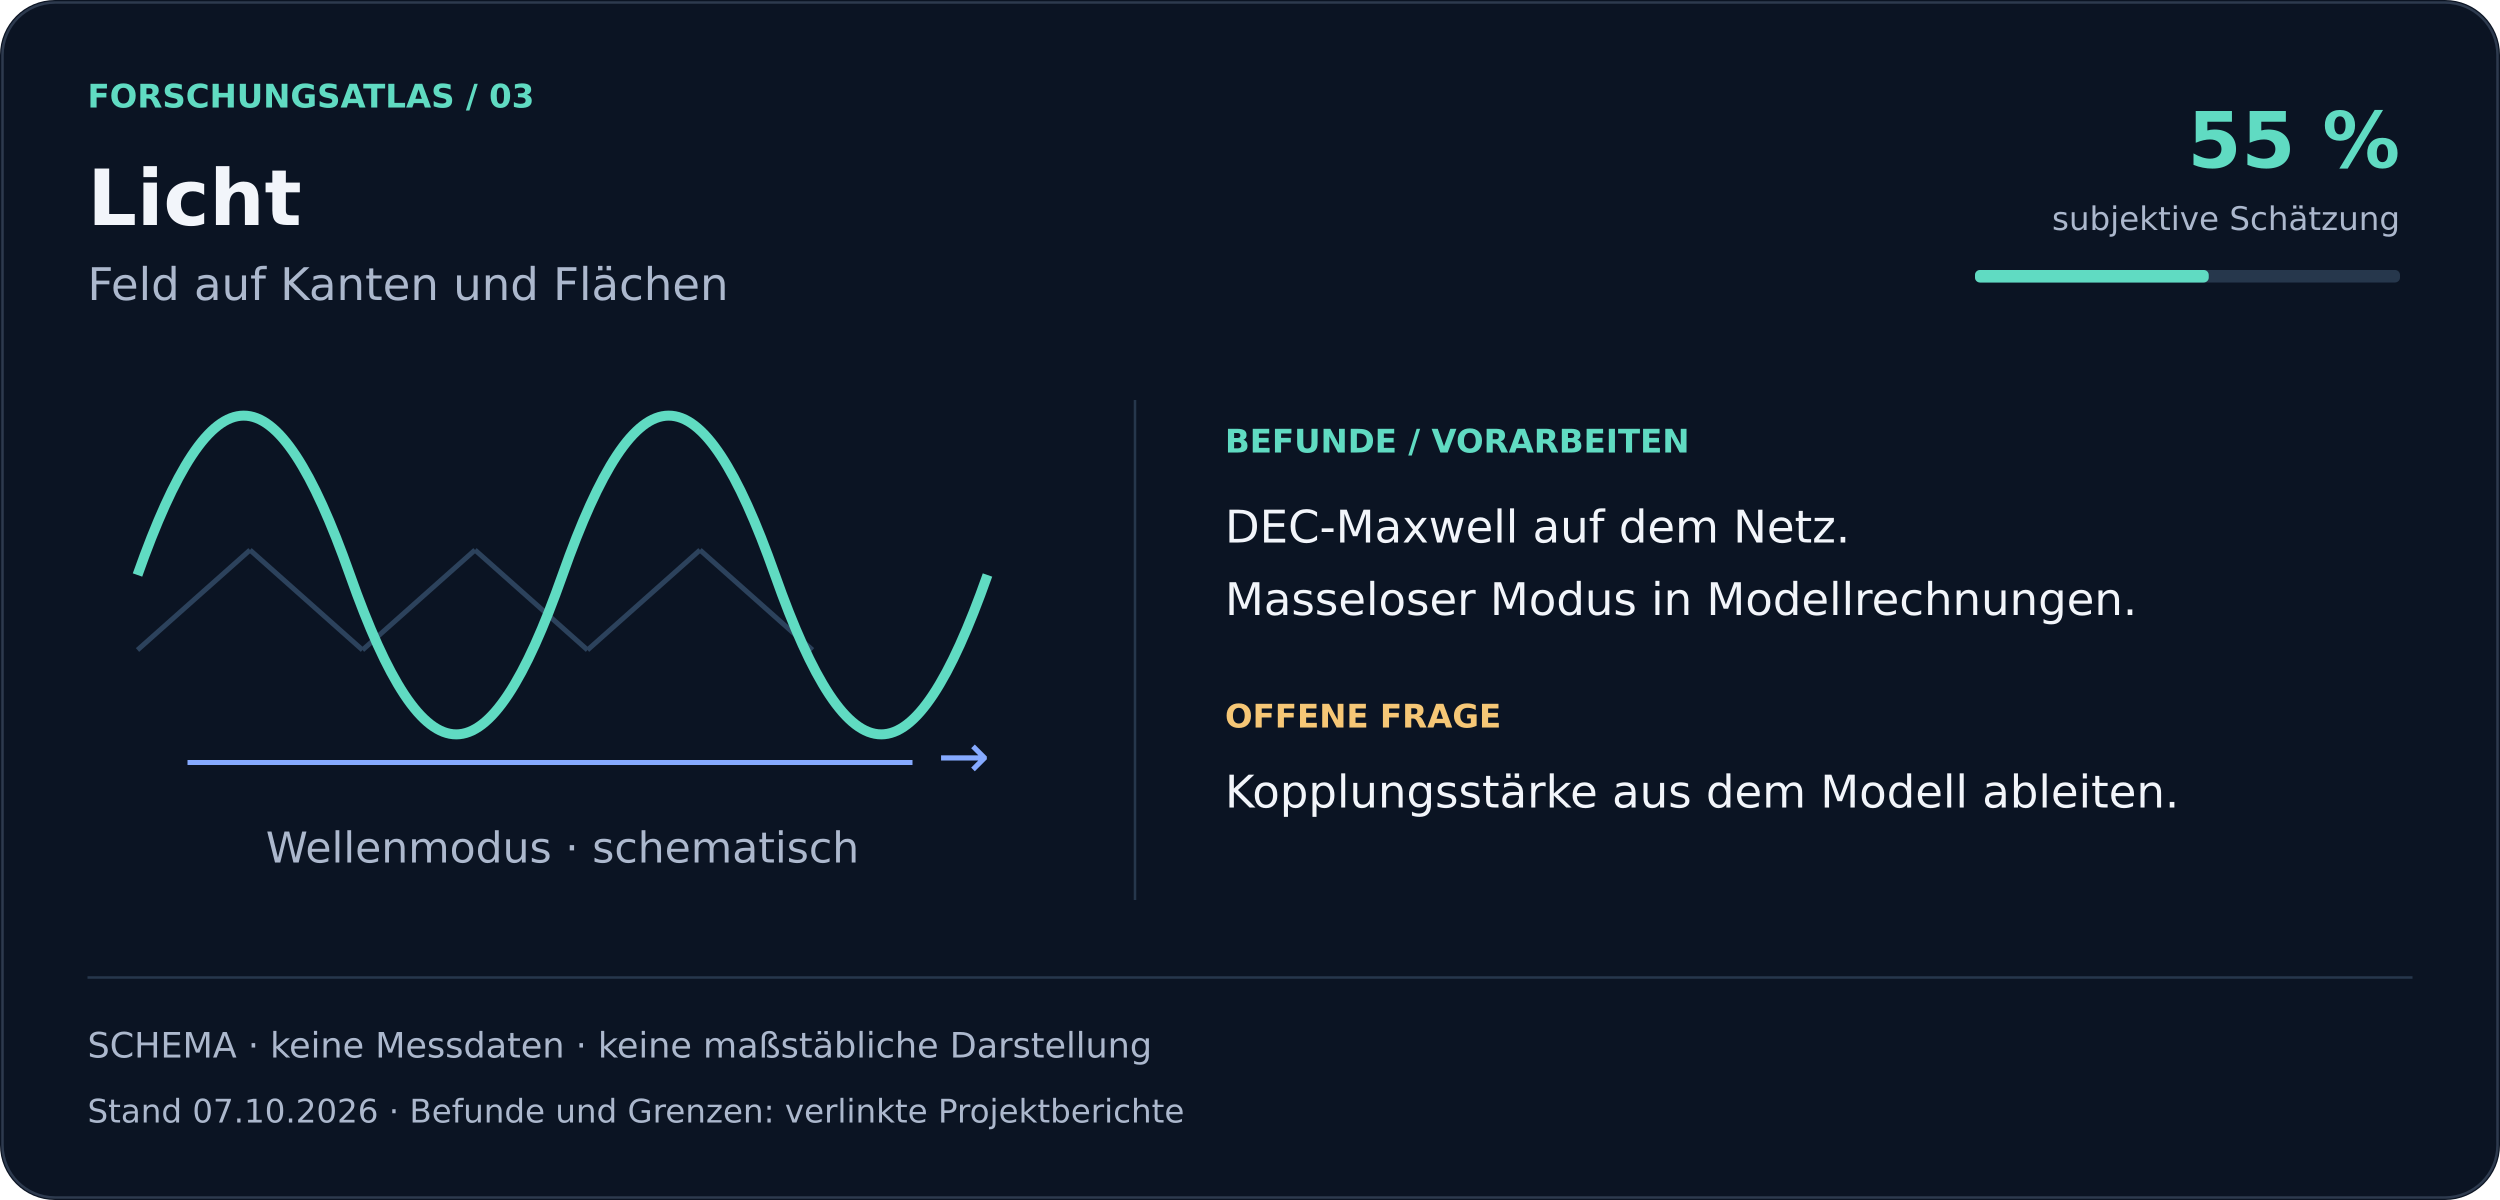
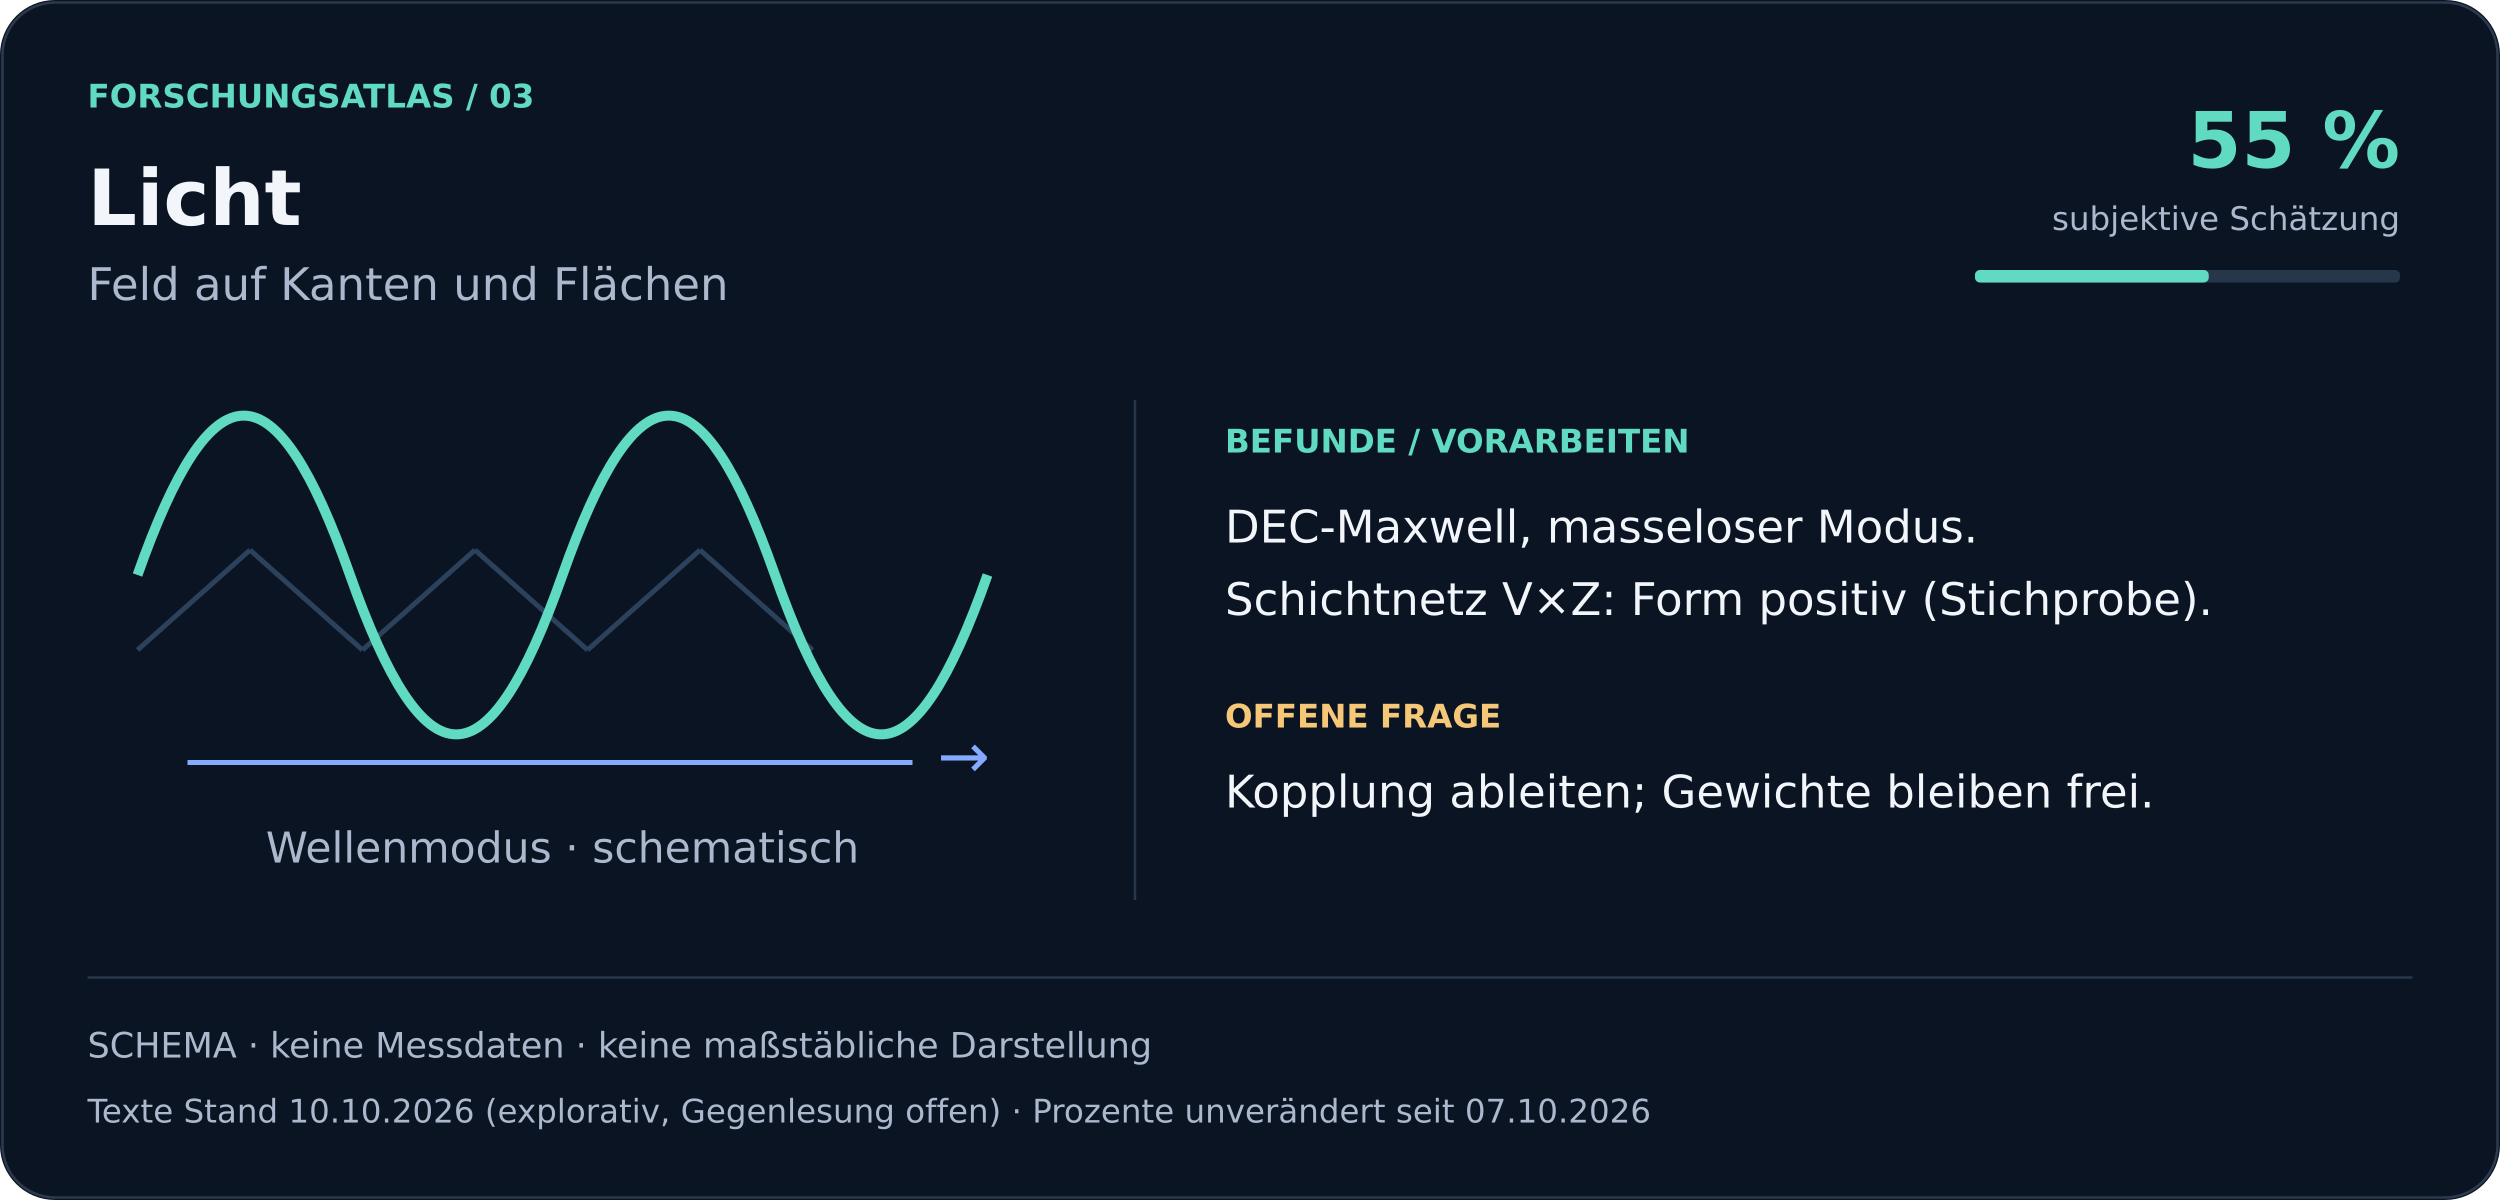
<svg xmlns="http://www.w3.org/2000/svg" width="1000" height="480" viewBox="0 0 1000 480" role="img" aria-labelledby="title desc">
  <rect width="1000" height="480" rx="22" fill="#0b1423" />
  <rect x="1" y="1" width="998" height="478" rx="21" fill="none" stroke="#2d3a4e" />
  <g font-family="DejaVu Sans, sans-serif">
    <text x="35" y="43" font-size="13" fill="#60dbc2" font-weight="600" text-anchor="start">FORSCHUNGSATLAS / 03</text>
    <text x="35" y="90" font-size="31" fill="#f2f5fa" font-weight="600" text-anchor="start">Licht</text>
    <text x="35" y="120" font-size="18" fill="#acb8cd" font-weight="400" text-anchor="start">Feld auf Kanten und Flächen</text>
    <text x="960" y="67" font-size="31" fill="#60dbc2" font-weight="600" text-anchor="end">55 %</text>
    <text x="960" y="92" font-size="13" fill="#acb8cd" font-weight="400" text-anchor="end">subjektive Schätzung</text>
    <rect x="790" y="108" width="170" height="5" rx="2" fill="#26374c" />
    <rect x="790" y="108" width="93.5" height="5" rx="2" fill="#60dbc2" />
    <line x1="55" y1="260" x2="100" y2="220" stroke="#2c425c" stroke-width="2" />
    <line x1="100" y1="220" x2="145" y2="260" stroke="#2c425c" stroke-width="2" />
    <line x1="145" y1="260" x2="190" y2="220" stroke="#2c425c" stroke-width="2" />
    <line x1="190" y1="220" x2="235" y2="260" stroke="#2c425c" stroke-width="2" />
    <line x1="235" y1="260" x2="280" y2="220" stroke="#2c425c" stroke-width="2" />
    <line x1="280" y1="220" x2="325" y2="260" stroke="#2c425c" stroke-width="2" />
    <path d="M 55 230 C 85 145 110 145 140 230 S 195 315 225 230 S 280 145 310 230 S 365 315 395 230" fill="none" stroke="#60dbc2" stroke-width="4" />
    <line x1="75" y1="305" x2="365" y2="305" stroke="#86aaff" stroke-width="2" />
    <text x="375" y="311" font-size="25" fill="#86aaff" font-weight="400" text-anchor="start">→</text>
    <text x="225" y="345" font-size="17" fill="#acb8cd" font-weight="400" text-anchor="middle">Wellenmodus · schematisch</text>
    <line x1="454" y1="160" x2="454" y2="360" stroke="#26374c" stroke-width="1" />
    <text x="490" y="181" font-size="13" fill="#60dbc2" font-weight="600" text-anchor="start">BEFUNDE / VORARBEITEN</text>
-     <text x="490" y="217" font-size="18" fill="#f2f5fa" font-weight="400" text-anchor="start">DEC-Maxwell auf dem Netz.</text>
-     <text x="490" y="246" font-size="18" fill="#f2f5fa" font-weight="400" text-anchor="start">Masseloser Modus in Modellrechnungen.</text>
+     <text x="490" y="217" font-size="18" fill="#f2f5fa" font-weight="400" text-anchor="start">DEC-Maxwell, masseloser Modus.</text>
+     <text x="490" y="246" font-size="18" fill="#f2f5fa" font-weight="400" text-anchor="start">Schichtnetz V×Z: Form positiv (Stichprobe).</text>
    <text x="490" y="291" font-size="13" fill="#f6c776" font-weight="600" text-anchor="start">OFFENE FRAGE</text>
-     <text x="490" y="323" font-size="18" fill="#f2f5fa" font-weight="400" text-anchor="start">Kopplungsstärke aus dem Modell ableiten.</text>
+     <text x="490" y="323" font-size="18" fill="#f2f5fa" font-weight="400" text-anchor="start">Kopplung ableiten; Gewichte bleiben frei.</text>
    <line x1="35" y1="391" x2="965" y2="391" stroke="#26374c" stroke-width="1" />
    <text x="35" y="423" font-size="14" fill="#acb8cd" font-weight="400" text-anchor="start">SCHEMA · keine Messdaten · keine maßstäbliche Darstellung</text>
-     <text x="35" y="449" font-size="13" fill="#acb8cd" font-weight="400" text-anchor="start">Stand 07.10.2026 · Befunde und Grenzen: verlinkte Projektberichte</text>
+     <text x="35" y="449" font-size="13" fill="#acb8cd" font-weight="400" text-anchor="start">Texte Stand 10.10.2026 (explorativ, Gegenlesung offen) · Prozente unverändert seit 07.10.2026</text>
  </g>
</svg>
